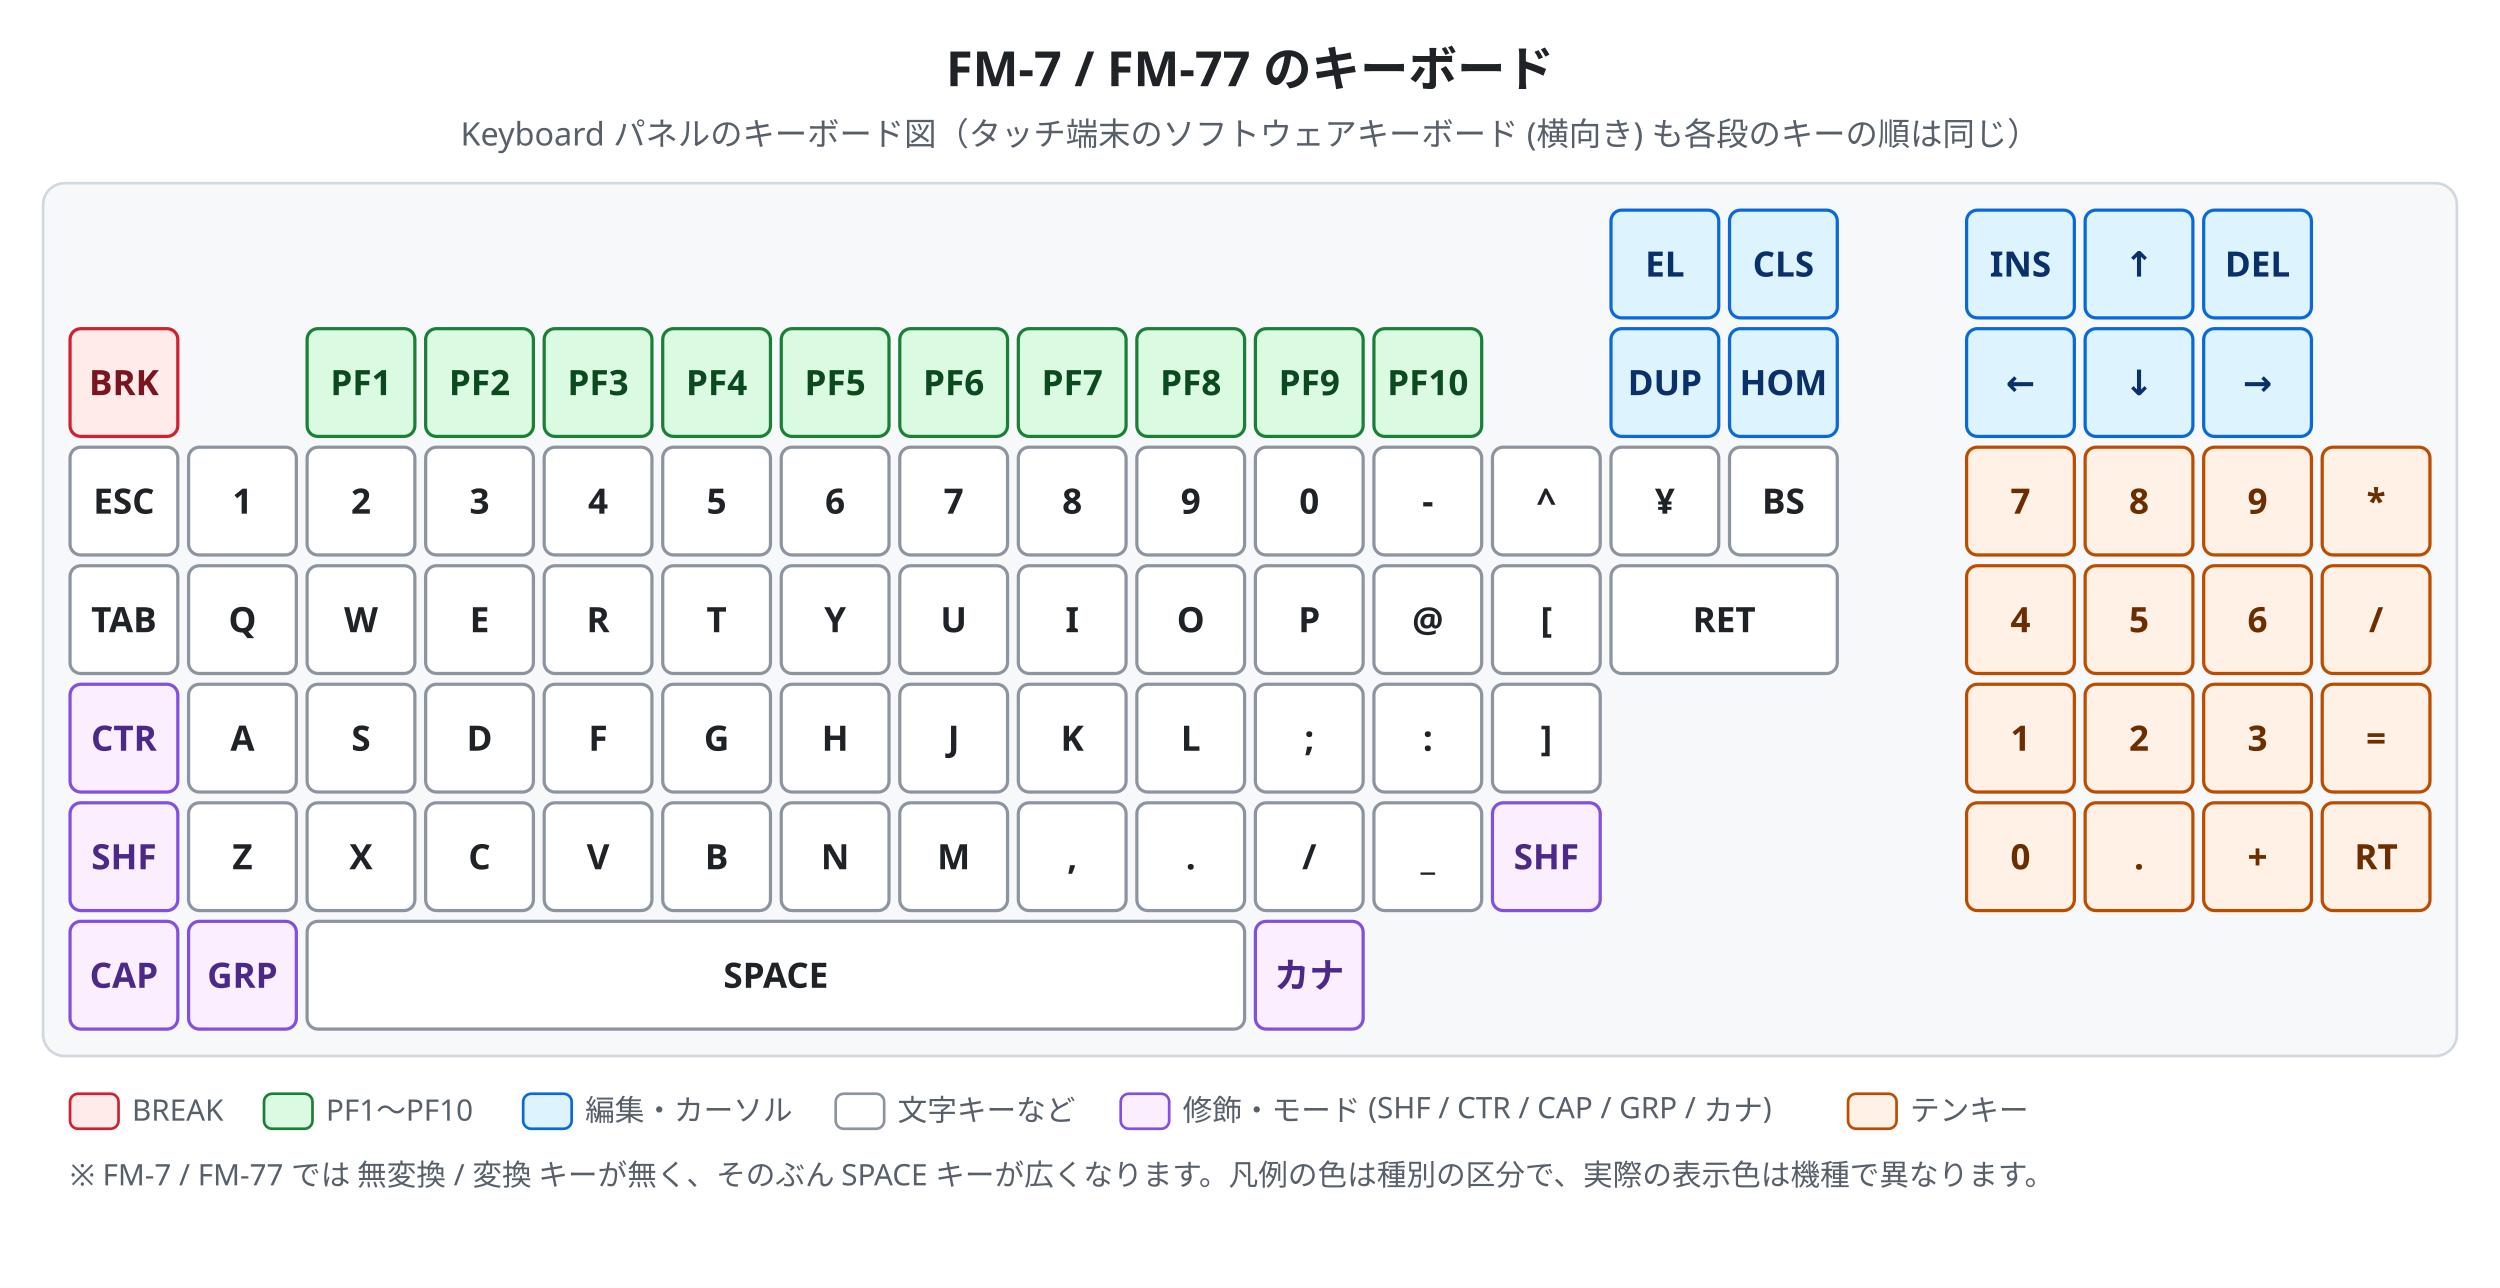
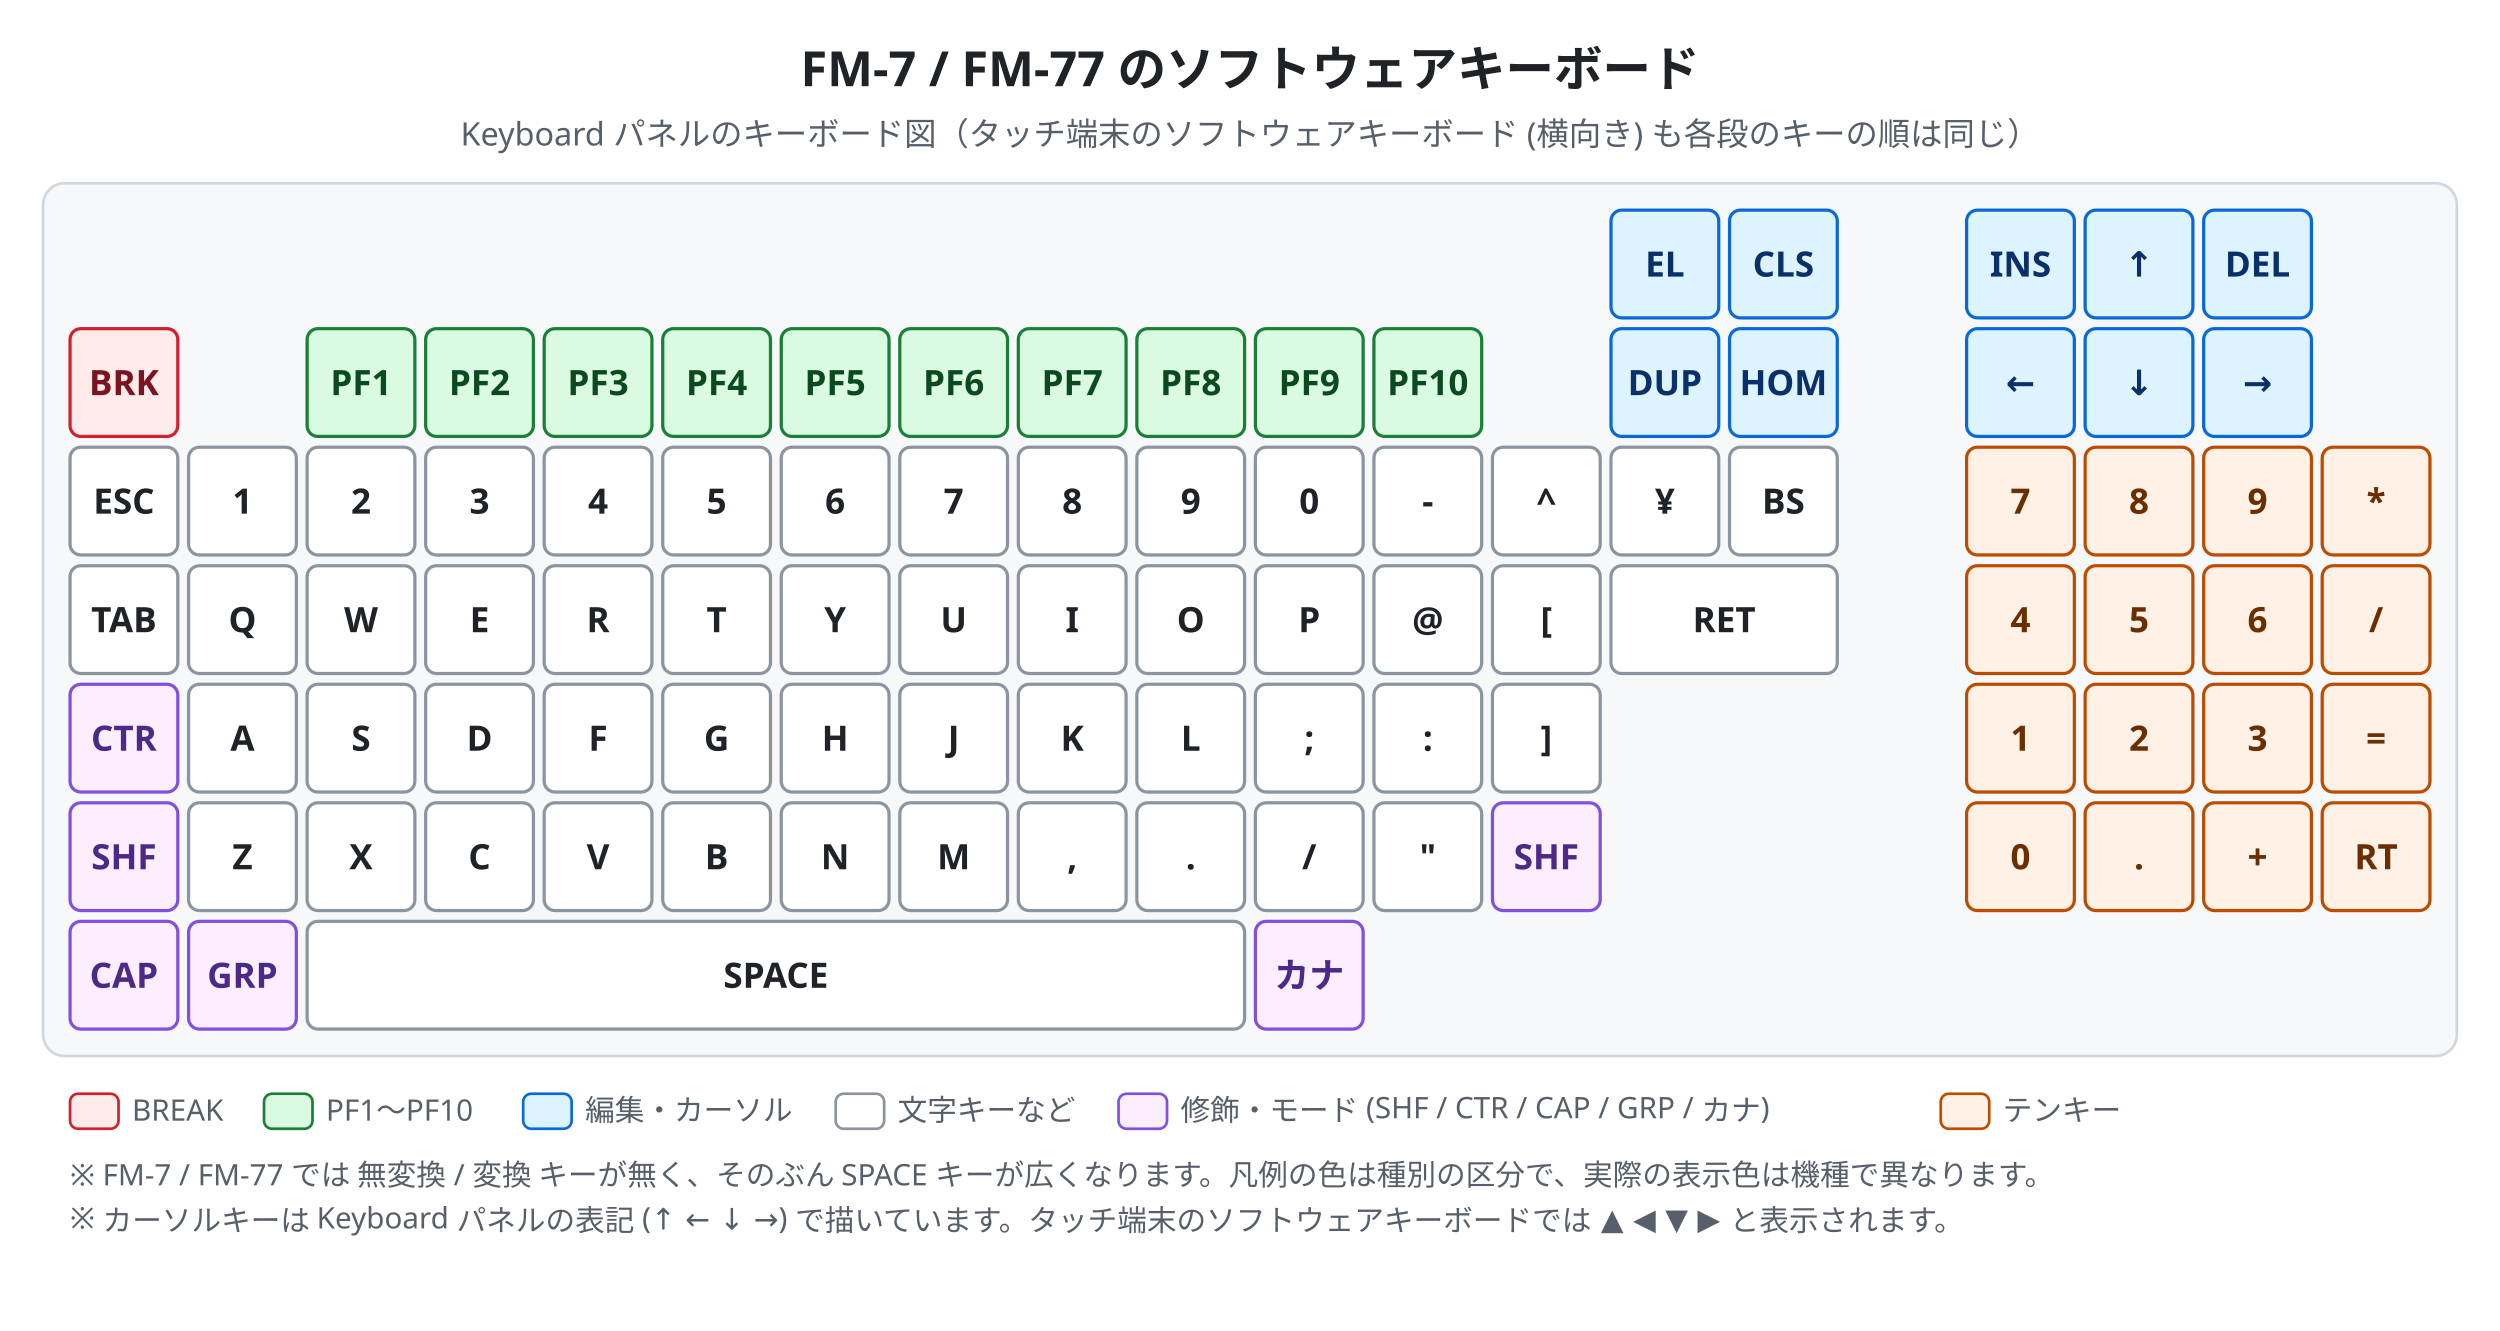
- <svg xmlns="http://www.w3.org/2000/svg" viewBox="0 0 928 478" width="928" height="478">
+ <svg xmlns="http://www.w3.org/2000/svg" viewBox="0 0 928 494" width="928" height="494">
  <defs>
    <marker id="ah" markerWidth="10" markerHeight="10" refX="8" refY="4" orient="auto" markerUnits="userSpaceOnUse">
      <path d="M0,0 L8,4 L0,8 z" fill="#57606a" />
    </marker>
  </defs>
-   <rect x="0" y="0" width="928" height="478" rx="0" fill="#ffffff" stroke="none" stroke-width="1" />
-   <text x="464" y="32" font-family="sans-serif" font-size="18" fill="#1f2328" text-anchor="middle" font-weight="bold">FM-7 / FM-77 のキーボード</text>
+   <rect x="0" y="0" width="928" height="494" rx="0" fill="#ffffff" stroke="none" stroke-width="1" />
+   <text x="464" y="32" font-family="sans-serif" font-size="18" fill="#1f2328" text-anchor="middle" font-weight="bold">FM-7 / FM-77 のソフトウェアキーボード</text>
  <text x="464" y="54" font-family="sans-serif" font-size="12" fill="#57606a" text-anchor="middle">Keyboard パネルのキーボード図（タッチ端末のソフトウェアキーボード (横向き) も各段のキーの順は同じ）</text>
  <rect x="16" y="68" width="896" height="324" rx="8" fill="#f6f8fa" stroke="#d0d7de" stroke-width="1" />
  <rect x="598" y="78" width="40" height="40" rx="4" fill="#ddf4ff" stroke="#0969da" stroke-width="1.2" />
  <text x="618" y="102.68" font-family="sans-serif" font-size="13" fill="#0a3069" text-anchor="middle" font-weight="bold">EL</text>
  <rect x="642" y="78" width="40" height="40" rx="4" fill="#ddf4ff" stroke="#0969da" stroke-width="1.2" />
  <text x="662" y="102.68" font-family="sans-serif" font-size="13" fill="#0a3069" text-anchor="middle" font-weight="bold">CLS</text>
  <rect x="730" y="78" width="40" height="40" rx="4" fill="#ddf4ff" stroke="#0969da" stroke-width="1.2" />
  <text x="750" y="102.68" font-family="sans-serif" font-size="13" fill="#0a3069" text-anchor="middle" font-weight="bold">INS</text>
  <rect x="774" y="78" width="40" height="40" rx="4" fill="#ddf4ff" stroke="#0969da" stroke-width="1.2" />
  <text x="794" y="102.68" font-family="sans-serif" font-size="13" fill="#0a3069" text-anchor="middle" font-weight="bold">↑</text>
  <rect x="818" y="78" width="40" height="40" rx="4" fill="#ddf4ff" stroke="#0969da" stroke-width="1.2" />
  <text x="838" y="102.68" font-family="sans-serif" font-size="13" fill="#0a3069" text-anchor="middle" font-weight="bold">DEL</text>
  <rect x="26" y="122" width="40" height="40" rx="4" fill="#ffebe9" stroke="#cf222e" stroke-width="1.2" />
  <text x="46" y="146.68" font-family="sans-serif" font-size="13" fill="#7a1420" text-anchor="middle" font-weight="bold">BRK</text>
  <rect x="114" y="122" width="40" height="40" rx="4" fill="#dafbe1" stroke="#1a7f37" stroke-width="1.2" />
  <text x="134" y="146.68" font-family="sans-serif" font-size="13" fill="#0b4a1f" text-anchor="middle" font-weight="bold">PF1</text>
  <rect x="158" y="122" width="40" height="40" rx="4" fill="#dafbe1" stroke="#1a7f37" stroke-width="1.2" />
  <text x="178" y="146.68" font-family="sans-serif" font-size="13" fill="#0b4a1f" text-anchor="middle" font-weight="bold">PF2</text>
  <rect x="202" y="122" width="40" height="40" rx="4" fill="#dafbe1" stroke="#1a7f37" stroke-width="1.2" />
  <text x="222" y="146.68" font-family="sans-serif" font-size="13" fill="#0b4a1f" text-anchor="middle" font-weight="bold">PF3</text>
  <rect x="246" y="122" width="40" height="40" rx="4" fill="#dafbe1" stroke="#1a7f37" stroke-width="1.2" />
  <text x="266" y="146.68" font-family="sans-serif" font-size="13" fill="#0b4a1f" text-anchor="middle" font-weight="bold">PF4</text>
  <rect x="290" y="122" width="40" height="40" rx="4" fill="#dafbe1" stroke="#1a7f37" stroke-width="1.2" />
  <text x="310" y="146.68" font-family="sans-serif" font-size="13" fill="#0b4a1f" text-anchor="middle" font-weight="bold">PF5</text>
  <rect x="334" y="122" width="40" height="40" rx="4" fill="#dafbe1" stroke="#1a7f37" stroke-width="1.2" />
  <text x="354" y="146.68" font-family="sans-serif" font-size="13" fill="#0b4a1f" text-anchor="middle" font-weight="bold">PF6</text>
  <rect x="378" y="122" width="40" height="40" rx="4" fill="#dafbe1" stroke="#1a7f37" stroke-width="1.2" />
  <text x="398" y="146.68" font-family="sans-serif" font-size="13" fill="#0b4a1f" text-anchor="middle" font-weight="bold">PF7</text>
  <rect x="422" y="122" width="40" height="40" rx="4" fill="#dafbe1" stroke="#1a7f37" stroke-width="1.2" />
  <text x="442" y="146.68" font-family="sans-serif" font-size="13" fill="#0b4a1f" text-anchor="middle" font-weight="bold">PF8</text>
  <rect x="466" y="122" width="40" height="40" rx="4" fill="#dafbe1" stroke="#1a7f37" stroke-width="1.2" />
  <text x="486" y="146.68" font-family="sans-serif" font-size="13" fill="#0b4a1f" text-anchor="middle" font-weight="bold">PF9</text>
  <rect x="510" y="122" width="40" height="40" rx="4" fill="#dafbe1" stroke="#1a7f37" stroke-width="1.2" />
  <text x="530" y="146.68" font-family="sans-serif" font-size="13" fill="#0b4a1f" text-anchor="middle" font-weight="bold">PF10</text>
  <rect x="598" y="122" width="40" height="40" rx="4" fill="#ddf4ff" stroke="#0969da" stroke-width="1.2" />
  <text x="618" y="146.68" font-family="sans-serif" font-size="13" fill="#0a3069" text-anchor="middle" font-weight="bold">DUP</text>
  <rect x="642" y="122" width="40" height="40" rx="4" fill="#ddf4ff" stroke="#0969da" stroke-width="1.2" />
  <text x="662" y="146.68" font-family="sans-serif" font-size="13" fill="#0a3069" text-anchor="middle" font-weight="bold">HOM</text>
  <rect x="730" y="122" width="40" height="40" rx="4" fill="#ddf4ff" stroke="#0969da" stroke-width="1.2" />
  <text x="750" y="146.68" font-family="sans-serif" font-size="13" fill="#0a3069" text-anchor="middle" font-weight="bold">←</text>
  <rect x="774" y="122" width="40" height="40" rx="4" fill="#ddf4ff" stroke="#0969da" stroke-width="1.2" />
  <text x="794" y="146.68" font-family="sans-serif" font-size="13" fill="#0a3069" text-anchor="middle" font-weight="bold">↓</text>
  <rect x="818" y="122" width="40" height="40" rx="4" fill="#ddf4ff" stroke="#0969da" stroke-width="1.2" />
  <text x="838" y="146.68" font-family="sans-serif" font-size="13" fill="#0a3069" text-anchor="middle" font-weight="bold">→</text>
  <rect x="26" y="166" width="40" height="40" rx="4" fill="#ffffff" stroke="#8c959f" stroke-width="1.2" />
  <text x="46" y="190.68" font-family="sans-serif" font-size="13" fill="#1f2328" text-anchor="middle" font-weight="bold">ESC</text>
  <rect x="70" y="166" width="40" height="40" rx="4" fill="#ffffff" stroke="#8c959f" stroke-width="1.2" />
  <text x="90" y="190.68" font-family="sans-serif" font-size="13" fill="#1f2328" text-anchor="middle" font-weight="bold">1</text>
  <rect x="114" y="166" width="40" height="40" rx="4" fill="#ffffff" stroke="#8c959f" stroke-width="1.2" />
  <text x="134" y="190.68" font-family="sans-serif" font-size="13" fill="#1f2328" text-anchor="middle" font-weight="bold">2</text>
  <rect x="158" y="166" width="40" height="40" rx="4" fill="#ffffff" stroke="#8c959f" stroke-width="1.2" />
  <text x="178" y="190.68" font-family="sans-serif" font-size="13" fill="#1f2328" text-anchor="middle" font-weight="bold">3</text>
  <rect x="202" y="166" width="40" height="40" rx="4" fill="#ffffff" stroke="#8c959f" stroke-width="1.2" />
  <text x="222" y="190.68" font-family="sans-serif" font-size="13" fill="#1f2328" text-anchor="middle" font-weight="bold">4</text>
  <rect x="246" y="166" width="40" height="40" rx="4" fill="#ffffff" stroke="#8c959f" stroke-width="1.2" />
  <text x="266" y="190.68" font-family="sans-serif" font-size="13" fill="#1f2328" text-anchor="middle" font-weight="bold">5</text>
  <rect x="290" y="166" width="40" height="40" rx="4" fill="#ffffff" stroke="#8c959f" stroke-width="1.2" />
  <text x="310" y="190.68" font-family="sans-serif" font-size="13" fill="#1f2328" text-anchor="middle" font-weight="bold">6</text>
  <rect x="334" y="166" width="40" height="40" rx="4" fill="#ffffff" stroke="#8c959f" stroke-width="1.2" />
  <text x="354" y="190.68" font-family="sans-serif" font-size="13" fill="#1f2328" text-anchor="middle" font-weight="bold">7</text>
  <rect x="378" y="166" width="40" height="40" rx="4" fill="#ffffff" stroke="#8c959f" stroke-width="1.2" />
  <text x="398" y="190.68" font-family="sans-serif" font-size="13" fill="#1f2328" text-anchor="middle" font-weight="bold">8</text>
  <rect x="422" y="166" width="40" height="40" rx="4" fill="#ffffff" stroke="#8c959f" stroke-width="1.2" />
  <text x="442" y="190.68" font-family="sans-serif" font-size="13" fill="#1f2328" text-anchor="middle" font-weight="bold">9</text>
  <rect x="466" y="166" width="40" height="40" rx="4" fill="#ffffff" stroke="#8c959f" stroke-width="1.2" />
  <text x="486" y="190.68" font-family="sans-serif" font-size="13" fill="#1f2328" text-anchor="middle" font-weight="bold">0</text>
  <rect x="510" y="166" width="40" height="40" rx="4" fill="#ffffff" stroke="#8c959f" stroke-width="1.2" />
  <text x="530" y="190.68" font-family="sans-serif" font-size="13" fill="#1f2328" text-anchor="middle" font-weight="bold">-</text>
  <rect x="554" y="166" width="40" height="40" rx="4" fill="#ffffff" stroke="#8c959f" stroke-width="1.2" />
  <text x="574" y="190.68" font-family="sans-serif" font-size="13" fill="#1f2328" text-anchor="middle" font-weight="bold">^</text>
  <rect x="598" y="166" width="40" height="40" rx="4" fill="#ffffff" stroke="#8c959f" stroke-width="1.2" />
  <text x="618" y="190.68" font-family="sans-serif" font-size="13" fill="#1f2328" text-anchor="middle" font-weight="bold">¥</text>
  <rect x="642" y="166" width="40" height="40" rx="4" fill="#ffffff" stroke="#8c959f" stroke-width="1.2" />
  <text x="662" y="190.68" font-family="sans-serif" font-size="13" fill="#1f2328" text-anchor="middle" font-weight="bold">BS</text>
  <rect x="730" y="166" width="40" height="40" rx="4" fill="#fff1e5" stroke="#bc4c00" stroke-width="1.2" />
  <text x="750" y="190.68" font-family="sans-serif" font-size="13" fill="#6b2e00" text-anchor="middle" font-weight="bold">7</text>
  <rect x="774" y="166" width="40" height="40" rx="4" fill="#fff1e5" stroke="#bc4c00" stroke-width="1.2" />
  <text x="794" y="190.68" font-family="sans-serif" font-size="13" fill="#6b2e00" text-anchor="middle" font-weight="bold">8</text>
  <rect x="818" y="166" width="40" height="40" rx="4" fill="#fff1e5" stroke="#bc4c00" stroke-width="1.2" />
  <text x="838" y="190.68" font-family="sans-serif" font-size="13" fill="#6b2e00" text-anchor="middle" font-weight="bold">9</text>
  <rect x="862" y="166" width="40" height="40" rx="4" fill="#fff1e5" stroke="#bc4c00" stroke-width="1.2" />
  <text x="882" y="190.68" font-family="sans-serif" font-size="13" fill="#6b2e00" text-anchor="middle" font-weight="bold">*</text>
  <rect x="26" y="210" width="40" height="40" rx="4" fill="#ffffff" stroke="#8c959f" stroke-width="1.2" />
  <text x="46" y="234.68" font-family="sans-serif" font-size="13" fill="#1f2328" text-anchor="middle" font-weight="bold">TAB</text>
  <rect x="70" y="210" width="40" height="40" rx="4" fill="#ffffff" stroke="#8c959f" stroke-width="1.2" />
  <text x="90" y="234.68" font-family="sans-serif" font-size="13" fill="#1f2328" text-anchor="middle" font-weight="bold">Q</text>
  <rect x="114" y="210" width="40" height="40" rx="4" fill="#ffffff" stroke="#8c959f" stroke-width="1.2" />
  <text x="134" y="234.68" font-family="sans-serif" font-size="13" fill="#1f2328" text-anchor="middle" font-weight="bold">W</text>
  <rect x="158" y="210" width="40" height="40" rx="4" fill="#ffffff" stroke="#8c959f" stroke-width="1.2" />
  <text x="178" y="234.68" font-family="sans-serif" font-size="13" fill="#1f2328" text-anchor="middle" font-weight="bold">E</text>
  <rect x="202" y="210" width="40" height="40" rx="4" fill="#ffffff" stroke="#8c959f" stroke-width="1.2" />
  <text x="222" y="234.68" font-family="sans-serif" font-size="13" fill="#1f2328" text-anchor="middle" font-weight="bold">R</text>
  <rect x="246" y="210" width="40" height="40" rx="4" fill="#ffffff" stroke="#8c959f" stroke-width="1.2" />
  <text x="266" y="234.68" font-family="sans-serif" font-size="13" fill="#1f2328" text-anchor="middle" font-weight="bold">T</text>
  <rect x="290" y="210" width="40" height="40" rx="4" fill="#ffffff" stroke="#8c959f" stroke-width="1.2" />
  <text x="310" y="234.68" font-family="sans-serif" font-size="13" fill="#1f2328" text-anchor="middle" font-weight="bold">Y</text>
  <rect x="334" y="210" width="40" height="40" rx="4" fill="#ffffff" stroke="#8c959f" stroke-width="1.2" />
  <text x="354" y="234.68" font-family="sans-serif" font-size="13" fill="#1f2328" text-anchor="middle" font-weight="bold">U</text>
  <rect x="378" y="210" width="40" height="40" rx="4" fill="#ffffff" stroke="#8c959f" stroke-width="1.2" />
  <text x="398" y="234.68" font-family="sans-serif" font-size="13" fill="#1f2328" text-anchor="middle" font-weight="bold">I</text>
  <rect x="422" y="210" width="40" height="40" rx="4" fill="#ffffff" stroke="#8c959f" stroke-width="1.2" />
  <text x="442" y="234.68" font-family="sans-serif" font-size="13" fill="#1f2328" text-anchor="middle" font-weight="bold">O</text>
  <rect x="466" y="210" width="40" height="40" rx="4" fill="#ffffff" stroke="#8c959f" stroke-width="1.2" />
  <text x="486" y="234.68" font-family="sans-serif" font-size="13" fill="#1f2328" text-anchor="middle" font-weight="bold">P</text>
  <rect x="510" y="210" width="40" height="40" rx="4" fill="#ffffff" stroke="#8c959f" stroke-width="1.2" />
  <text x="530" y="234.68" font-family="sans-serif" font-size="13" fill="#1f2328" text-anchor="middle" font-weight="bold">@</text>
  <rect x="554" y="210" width="40" height="40" rx="4" fill="#ffffff" stroke="#8c959f" stroke-width="1.2" />
  <text x="574" y="234.68" font-family="sans-serif" font-size="13" fill="#1f2328" text-anchor="middle" font-weight="bold">[</text>
  <rect x="598" y="210" width="84" height="40" rx="4" fill="#ffffff" stroke="#8c959f" stroke-width="1.2" />
  <text x="640" y="234.68" font-family="sans-serif" font-size="13" fill="#1f2328" text-anchor="middle" font-weight="bold">RET</text>
  <rect x="730" y="210" width="40" height="40" rx="4" fill="#fff1e5" stroke="#bc4c00" stroke-width="1.2" />
  <text x="750" y="234.68" font-family="sans-serif" font-size="13" fill="#6b2e00" text-anchor="middle" font-weight="bold">4</text>
  <rect x="774" y="210" width="40" height="40" rx="4" fill="#fff1e5" stroke="#bc4c00" stroke-width="1.2" />
  <text x="794" y="234.68" font-family="sans-serif" font-size="13" fill="#6b2e00" text-anchor="middle" font-weight="bold">5</text>
  <rect x="818" y="210" width="40" height="40" rx="4" fill="#fff1e5" stroke="#bc4c00" stroke-width="1.2" />
  <text x="838" y="234.68" font-family="sans-serif" font-size="13" fill="#6b2e00" text-anchor="middle" font-weight="bold">6</text>
  <rect x="862" y="210" width="40" height="40" rx="4" fill="#fff1e5" stroke="#bc4c00" stroke-width="1.2" />
  <text x="882" y="234.68" font-family="sans-serif" font-size="13" fill="#6b2e00" text-anchor="middle" font-weight="bold">/</text>
  <rect x="26" y="254" width="40" height="40" rx="4" fill="#fbefff" stroke="#8250df" stroke-width="1.2" />
  <text x="46" y="278.68" font-family="sans-serif" font-size="13" fill="#4c2889" text-anchor="middle" font-weight="bold">CTR</text>
  <rect x="70" y="254" width="40" height="40" rx="4" fill="#ffffff" stroke="#8c959f" stroke-width="1.2" />
  <text x="90" y="278.68" font-family="sans-serif" font-size="13" fill="#1f2328" text-anchor="middle" font-weight="bold">A</text>
  <rect x="114" y="254" width="40" height="40" rx="4" fill="#ffffff" stroke="#8c959f" stroke-width="1.2" />
  <text x="134" y="278.68" font-family="sans-serif" font-size="13" fill="#1f2328" text-anchor="middle" font-weight="bold">S</text>
  <rect x="158" y="254" width="40" height="40" rx="4" fill="#ffffff" stroke="#8c959f" stroke-width="1.2" />
  <text x="178" y="278.68" font-family="sans-serif" font-size="13" fill="#1f2328" text-anchor="middle" font-weight="bold">D</text>
  <rect x="202" y="254" width="40" height="40" rx="4" fill="#ffffff" stroke="#8c959f" stroke-width="1.2" />
  <text x="222" y="278.68" font-family="sans-serif" font-size="13" fill="#1f2328" text-anchor="middle" font-weight="bold">F</text>
  <rect x="246" y="254" width="40" height="40" rx="4" fill="#ffffff" stroke="#8c959f" stroke-width="1.2" />
  <text x="266" y="278.68" font-family="sans-serif" font-size="13" fill="#1f2328" text-anchor="middle" font-weight="bold">G</text>
  <rect x="290" y="254" width="40" height="40" rx="4" fill="#ffffff" stroke="#8c959f" stroke-width="1.2" />
  <text x="310" y="278.68" font-family="sans-serif" font-size="13" fill="#1f2328" text-anchor="middle" font-weight="bold">H</text>
  <rect x="334" y="254" width="40" height="40" rx="4" fill="#ffffff" stroke="#8c959f" stroke-width="1.2" />
  <text x="354" y="278.68" font-family="sans-serif" font-size="13" fill="#1f2328" text-anchor="middle" font-weight="bold">J</text>
  <rect x="378" y="254" width="40" height="40" rx="4" fill="#ffffff" stroke="#8c959f" stroke-width="1.2" />
  <text x="398" y="278.68" font-family="sans-serif" font-size="13" fill="#1f2328" text-anchor="middle" font-weight="bold">K</text>
  <rect x="422" y="254" width="40" height="40" rx="4" fill="#ffffff" stroke="#8c959f" stroke-width="1.2" />
  <text x="442" y="278.68" font-family="sans-serif" font-size="13" fill="#1f2328" text-anchor="middle" font-weight="bold">L</text>
  <rect x="466" y="254" width="40" height="40" rx="4" fill="#ffffff" stroke="#8c959f" stroke-width="1.2" />
  <text x="486" y="278.68" font-family="sans-serif" font-size="13" fill="#1f2328" text-anchor="middle" font-weight="bold">;</text>
  <rect x="510" y="254" width="40" height="40" rx="4" fill="#ffffff" stroke="#8c959f" stroke-width="1.2" />
  <text x="530" y="278.68" font-family="sans-serif" font-size="13" fill="#1f2328" text-anchor="middle" font-weight="bold">:</text>
  <rect x="554" y="254" width="40" height="40" rx="4" fill="#ffffff" stroke="#8c959f" stroke-width="1.2" />
  <text x="574" y="278.68" font-family="sans-serif" font-size="13" fill="#1f2328" text-anchor="middle" font-weight="bold">]</text>
  <rect x="730" y="254" width="40" height="40" rx="4" fill="#fff1e5" stroke="#bc4c00" stroke-width="1.2" />
  <text x="750" y="278.68" font-family="sans-serif" font-size="13" fill="#6b2e00" text-anchor="middle" font-weight="bold">1</text>
  <rect x="774" y="254" width="40" height="40" rx="4" fill="#fff1e5" stroke="#bc4c00" stroke-width="1.2" />
  <text x="794" y="278.68" font-family="sans-serif" font-size="13" fill="#6b2e00" text-anchor="middle" font-weight="bold">2</text>
  <rect x="818" y="254" width="40" height="40" rx="4" fill="#fff1e5" stroke="#bc4c00" stroke-width="1.2" />
  <text x="838" y="278.68" font-family="sans-serif" font-size="13" fill="#6b2e00" text-anchor="middle" font-weight="bold">3</text>
  <rect x="862" y="254" width="40" height="40" rx="4" fill="#fff1e5" stroke="#bc4c00" stroke-width="1.2" />
  <text x="882" y="278.68" font-family="sans-serif" font-size="13" fill="#6b2e00" text-anchor="middle" font-weight="bold">=</text>
  <rect x="26" y="298" width="40" height="40" rx="4" fill="#fbefff" stroke="#8250df" stroke-width="1.2" />
  <text x="46" y="322.68" font-family="sans-serif" font-size="13" fill="#4c2889" text-anchor="middle" font-weight="bold">SHF</text>
  <rect x="70" y="298" width="40" height="40" rx="4" fill="#ffffff" stroke="#8c959f" stroke-width="1.2" />
  <text x="90" y="322.68" font-family="sans-serif" font-size="13" fill="#1f2328" text-anchor="middle" font-weight="bold">Z</text>
  <rect x="114" y="298" width="40" height="40" rx="4" fill="#ffffff" stroke="#8c959f" stroke-width="1.2" />
  <text x="134" y="322.68" font-family="sans-serif" font-size="13" fill="#1f2328" text-anchor="middle" font-weight="bold">X</text>
  <rect x="158" y="298" width="40" height="40" rx="4" fill="#ffffff" stroke="#8c959f" stroke-width="1.2" />
  <text x="178" y="322.68" font-family="sans-serif" font-size="13" fill="#1f2328" text-anchor="middle" font-weight="bold">C</text>
  <rect x="202" y="298" width="40" height="40" rx="4" fill="#ffffff" stroke="#8c959f" stroke-width="1.2" />
  <text x="222" y="322.68" font-family="sans-serif" font-size="13" fill="#1f2328" text-anchor="middle" font-weight="bold">V</text>
  <rect x="246" y="298" width="40" height="40" rx="4" fill="#ffffff" stroke="#8c959f" stroke-width="1.2" />
  <text x="266" y="322.68" font-family="sans-serif" font-size="13" fill="#1f2328" text-anchor="middle" font-weight="bold">B</text>
  <rect x="290" y="298" width="40" height="40" rx="4" fill="#ffffff" stroke="#8c959f" stroke-width="1.2" />
  <text x="310" y="322.68" font-family="sans-serif" font-size="13" fill="#1f2328" text-anchor="middle" font-weight="bold">N</text>
  <rect x="334" y="298" width="40" height="40" rx="4" fill="#ffffff" stroke="#8c959f" stroke-width="1.2" />
  <text x="354" y="322.68" font-family="sans-serif" font-size="13" fill="#1f2328" text-anchor="middle" font-weight="bold">M</text>
  <rect x="378" y="298" width="40" height="40" rx="4" fill="#ffffff" stroke="#8c959f" stroke-width="1.2" />
  <text x="398" y="322.68" font-family="sans-serif" font-size="13" fill="#1f2328" text-anchor="middle" font-weight="bold">,</text>
  <rect x="422" y="298" width="40" height="40" rx="4" fill="#ffffff" stroke="#8c959f" stroke-width="1.2" />
  <text x="442" y="322.68" font-family="sans-serif" font-size="13" fill="#1f2328" text-anchor="middle" font-weight="bold">.</text>
  <rect x="466" y="298" width="40" height="40" rx="4" fill="#ffffff" stroke="#8c959f" stroke-width="1.2" />
  <text x="486" y="322.68" font-family="sans-serif" font-size="13" fill="#1f2328" text-anchor="middle" font-weight="bold">/</text>
  <rect x="510" y="298" width="40" height="40" rx="4" fill="#ffffff" stroke="#8c959f" stroke-width="1.2" />
-   <text x="530" y="322.68" font-family="sans-serif" font-size="13" fill="#1f2328" text-anchor="middle" font-weight="bold">_</text>
+   <text x="530" y="322.68" font-family="sans-serif" font-size="13" fill="#1f2328" text-anchor="middle" font-weight="bold">"</text>
  <rect x="554" y="298" width="40" height="40" rx="4" fill="#fbefff" stroke="#8250df" stroke-width="1.2" />
  <text x="574" y="322.68" font-family="sans-serif" font-size="13" fill="#4c2889" text-anchor="middle" font-weight="bold">SHF</text>
  <rect x="730" y="298" width="40" height="40" rx="4" fill="#fff1e5" stroke="#bc4c00" stroke-width="1.2" />
  <text x="750" y="322.68" font-family="sans-serif" font-size="13" fill="#6b2e00" text-anchor="middle" font-weight="bold">0</text>
  <rect x="774" y="298" width="40" height="40" rx="4" fill="#fff1e5" stroke="#bc4c00" stroke-width="1.2" />
  <text x="794" y="322.68" font-family="sans-serif" font-size="13" fill="#6b2e00" text-anchor="middle" font-weight="bold">.</text>
  <rect x="818" y="298" width="40" height="40" rx="4" fill="#fff1e5" stroke="#bc4c00" stroke-width="1.2" />
  <text x="838" y="322.68" font-family="sans-serif" font-size="13" fill="#6b2e00" text-anchor="middle" font-weight="bold">+</text>
  <rect x="862" y="298" width="40" height="40" rx="4" fill="#fff1e5" stroke="#bc4c00" stroke-width="1.2" />
  <text x="882" y="322.68" font-family="sans-serif" font-size="13" fill="#6b2e00" text-anchor="middle" font-weight="bold">RT</text>
  <rect x="26" y="342" width="40" height="40" rx="4" fill="#fbefff" stroke="#8250df" stroke-width="1.2" />
  <text x="46" y="366.68" font-family="sans-serif" font-size="13" fill="#4c2889" text-anchor="middle" font-weight="bold">CAP</text>
  <rect x="70" y="342" width="40" height="40" rx="4" fill="#fbefff" stroke="#8250df" stroke-width="1.2" />
  <text x="90" y="366.68" font-family="sans-serif" font-size="13" fill="#4c2889" text-anchor="middle" font-weight="bold">GRP</text>
  <rect x="114" y="342" width="348" height="40" rx="4" fill="#ffffff" stroke="#8c959f" stroke-width="1.2" />
  <text x="288" y="366.68" font-family="sans-serif" font-size="13" fill="#1f2328" text-anchor="middle" font-weight="bold">SPACE</text>
  <rect x="466" y="342" width="40" height="40" rx="4" fill="#fbefff" stroke="#8250df" stroke-width="1.2" />
  <text x="486" y="366.68" font-family="sans-serif" font-size="13" fill="#4c2889" text-anchor="middle" font-weight="bold">カナ</text>
  <rect x="26" y="406" width="18" height="13" rx="3" fill="#ffebe9" stroke="#cf222e" stroke-width="1" />
  <text x="49" y="416" font-family="sans-serif" font-size="11" fill="#57606a" text-anchor="start">BREAK</text>
  <rect x="98" y="406" width="18" height="13" rx="3" fill="#dafbe1" stroke="#1a7f37" stroke-width="1" />
  <text x="121" y="416" font-family="sans-serif" font-size="11" fill="#57606a" text-anchor="start">PF1〜PF10</text>
  <rect x="194.2" y="406" width="18" height="13" rx="3" fill="#ddf4ff" stroke="#0969da" stroke-width="1" />
  <text x="217.2" y="416" font-family="sans-serif" font-size="11" fill="#57606a" text-anchor="start">編集・カーソル</text>
  <rect x="310.2" y="406" width="18" height="13" rx="3" fill="#ffffff" stroke="#8c959f" stroke-width="1" />
  <text x="333.2" y="416" font-family="sans-serif" font-size="11" fill="#57606a" text-anchor="start">文字キーなど</text>
-   <rect x="416" y="406" width="18" height="13" rx="3" fill="#fbefff" stroke="#8250df" stroke-width="1" />
-   <text x="439" y="416" font-family="sans-serif" font-size="11" fill="#57606a" text-anchor="start">修飾・モード (SHF / CTR / CAP / GRP / カナ)</text>
-   <rect x="686" y="406" width="18" height="13" rx="3" fill="#fff1e5" stroke="#bc4c00" stroke-width="1" />
-   <text x="709" y="416" font-family="sans-serif" font-size="11" fill="#57606a" text-anchor="start">テンキー</text>
+   <rect x="415.2" y="406" width="18" height="13" rx="3" fill="#fbefff" stroke="#8250df" stroke-width="1" />
+   <text x="438.2" y="416" font-family="sans-serif" font-size="11" fill="#57606a" text-anchor="start">修飾・モード (SHF / CTR / CAP / GRP / カナ)</text>
+   <rect x="720.4" y="406" width="18" height="13" rx="3" fill="#fff1e5" stroke="#bc4c00" stroke-width="1" />
+   <text x="743.4" y="416" font-family="sans-serif" font-size="11" fill="#57606a" text-anchor="start">テンキー</text>
  <text x="26" y="440" font-family="sans-serif" font-size="11" fill="#57606a" text-anchor="start">※ FM-7 / FM-77 では 無変換 / 変換 キーが無く、そのぶん SPACE キーが広くなります。凡例の色は種別の区分で、実際の表示色は機種で異なります。</text>
+   <text x="26" y="456" font-family="sans-serif" font-size="11" fill="#57606a" text-anchor="start">※ カーソルキーは Keyboard パネルの表記 (↑ ← ↓ →) で描いています。タッチ端末のソフトウェアキーボードでは ▲ ◀ ▼ ▶ と表示されます。</text>
</svg>
